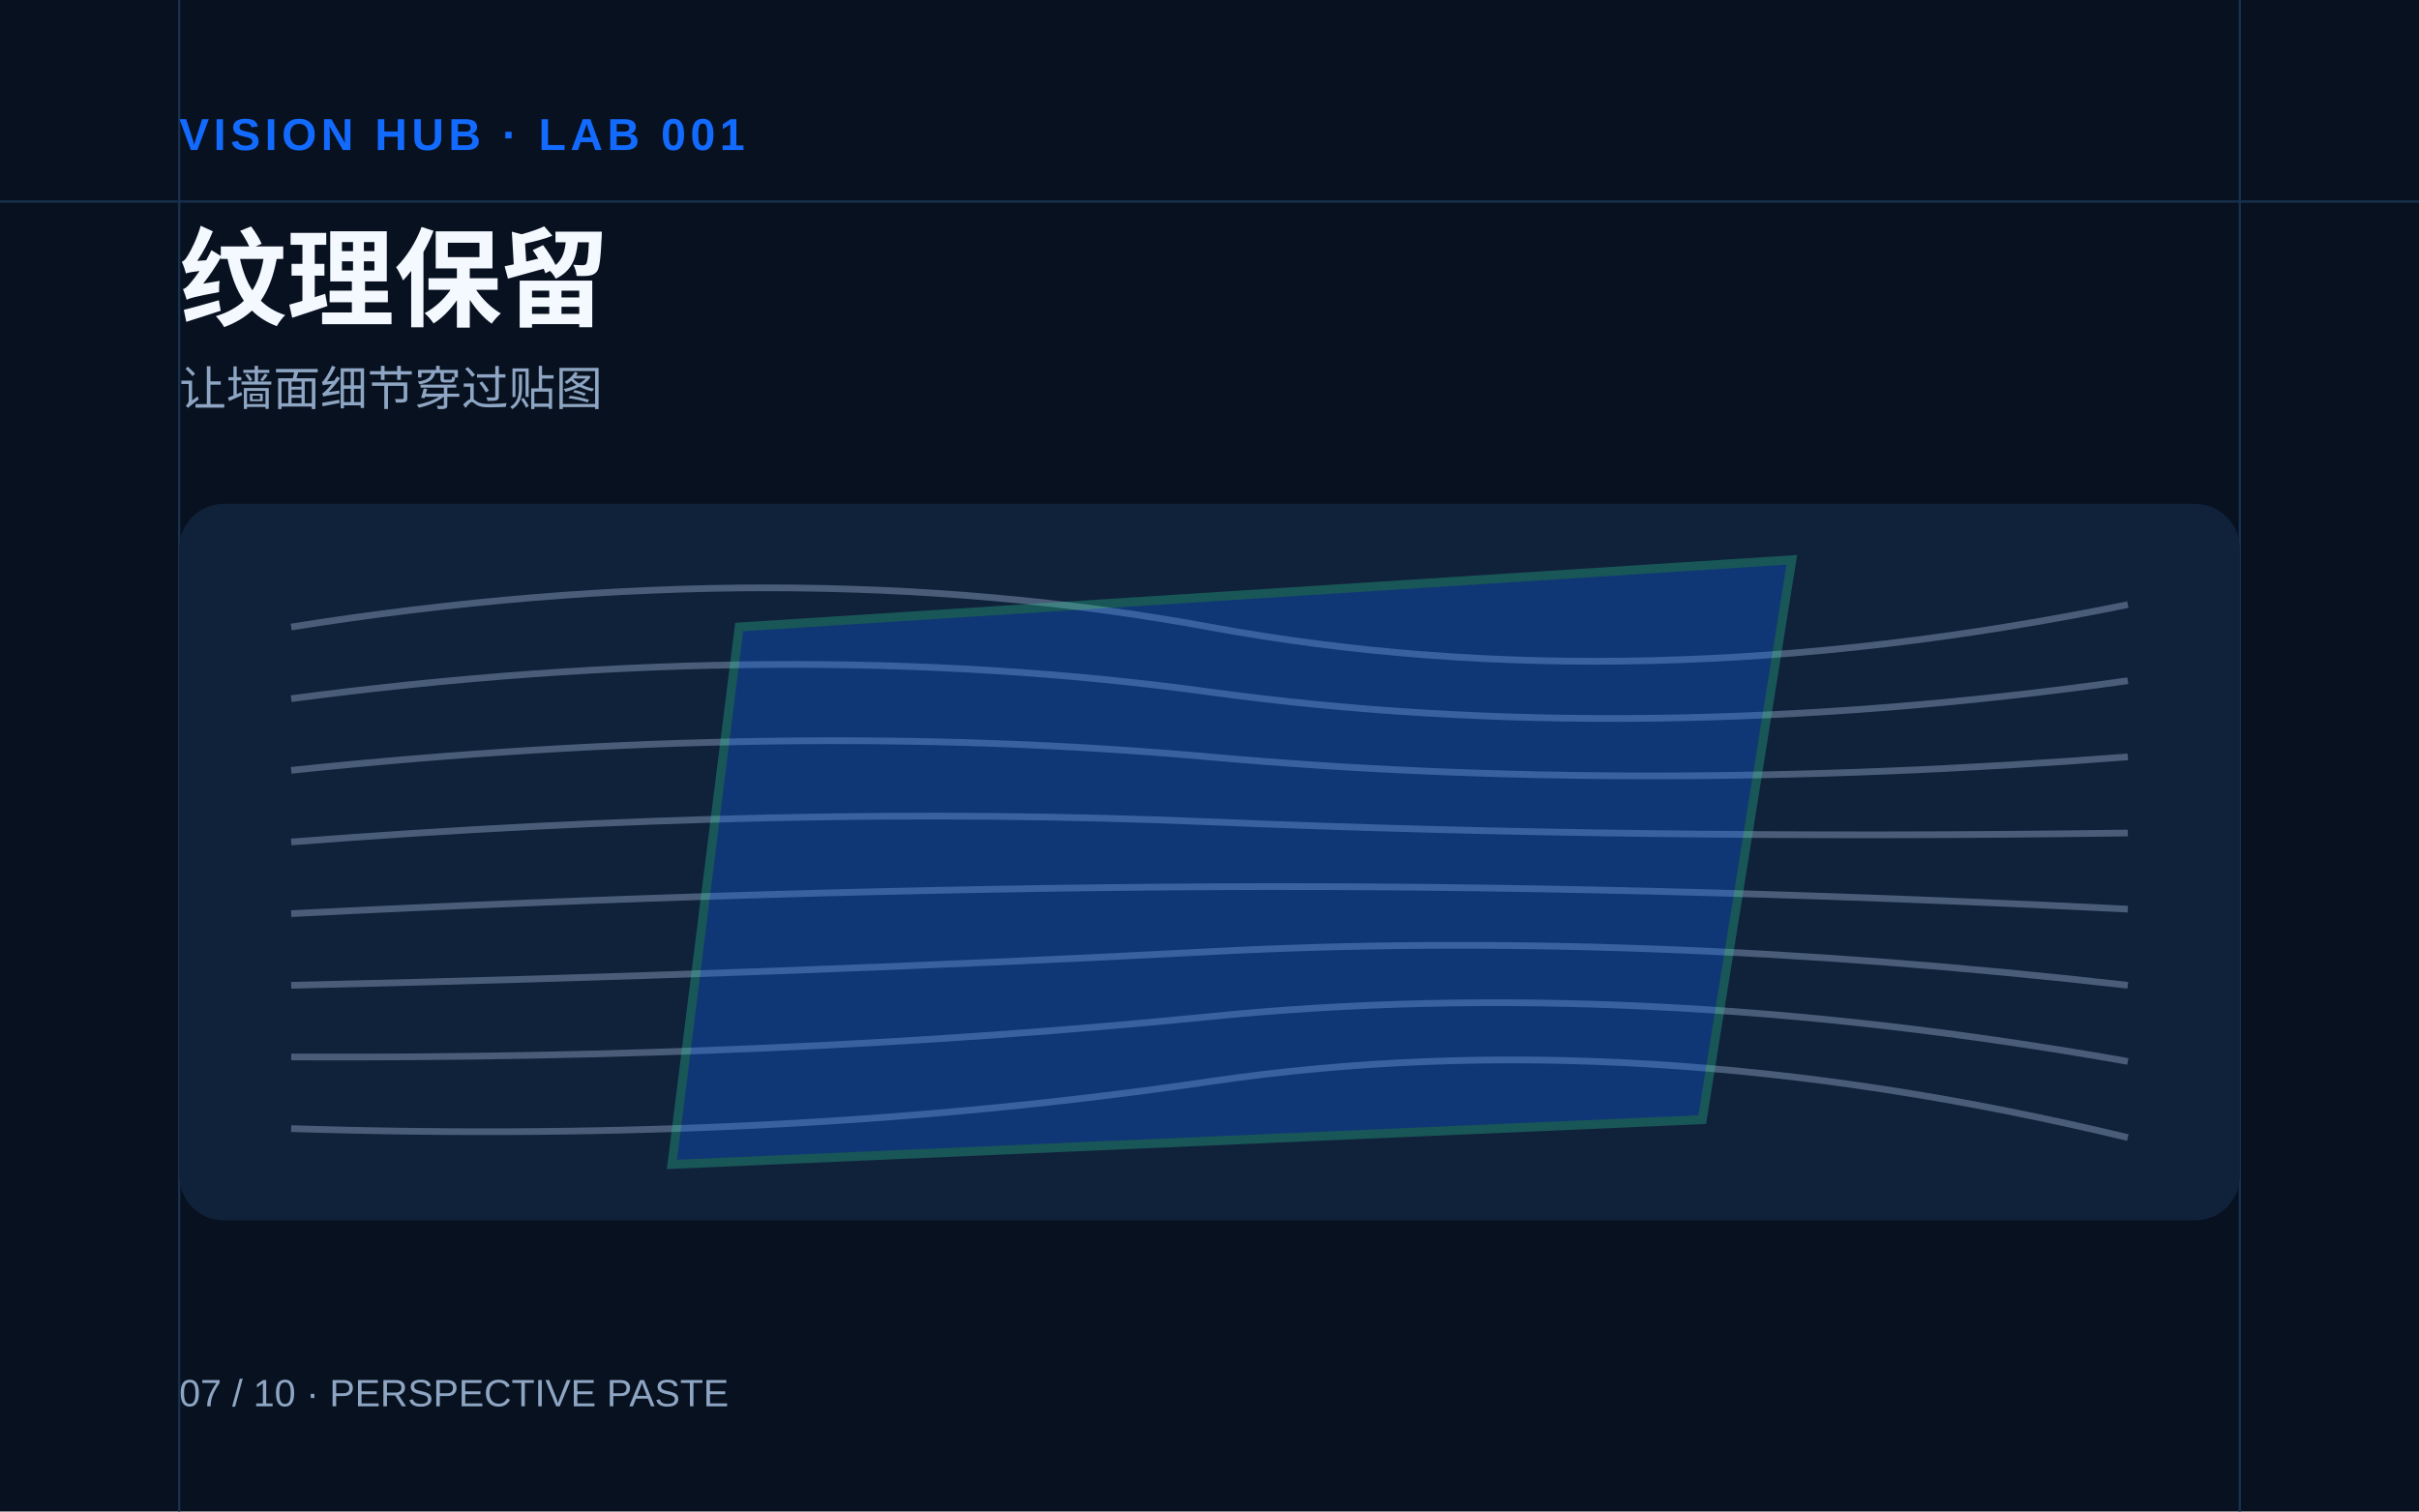
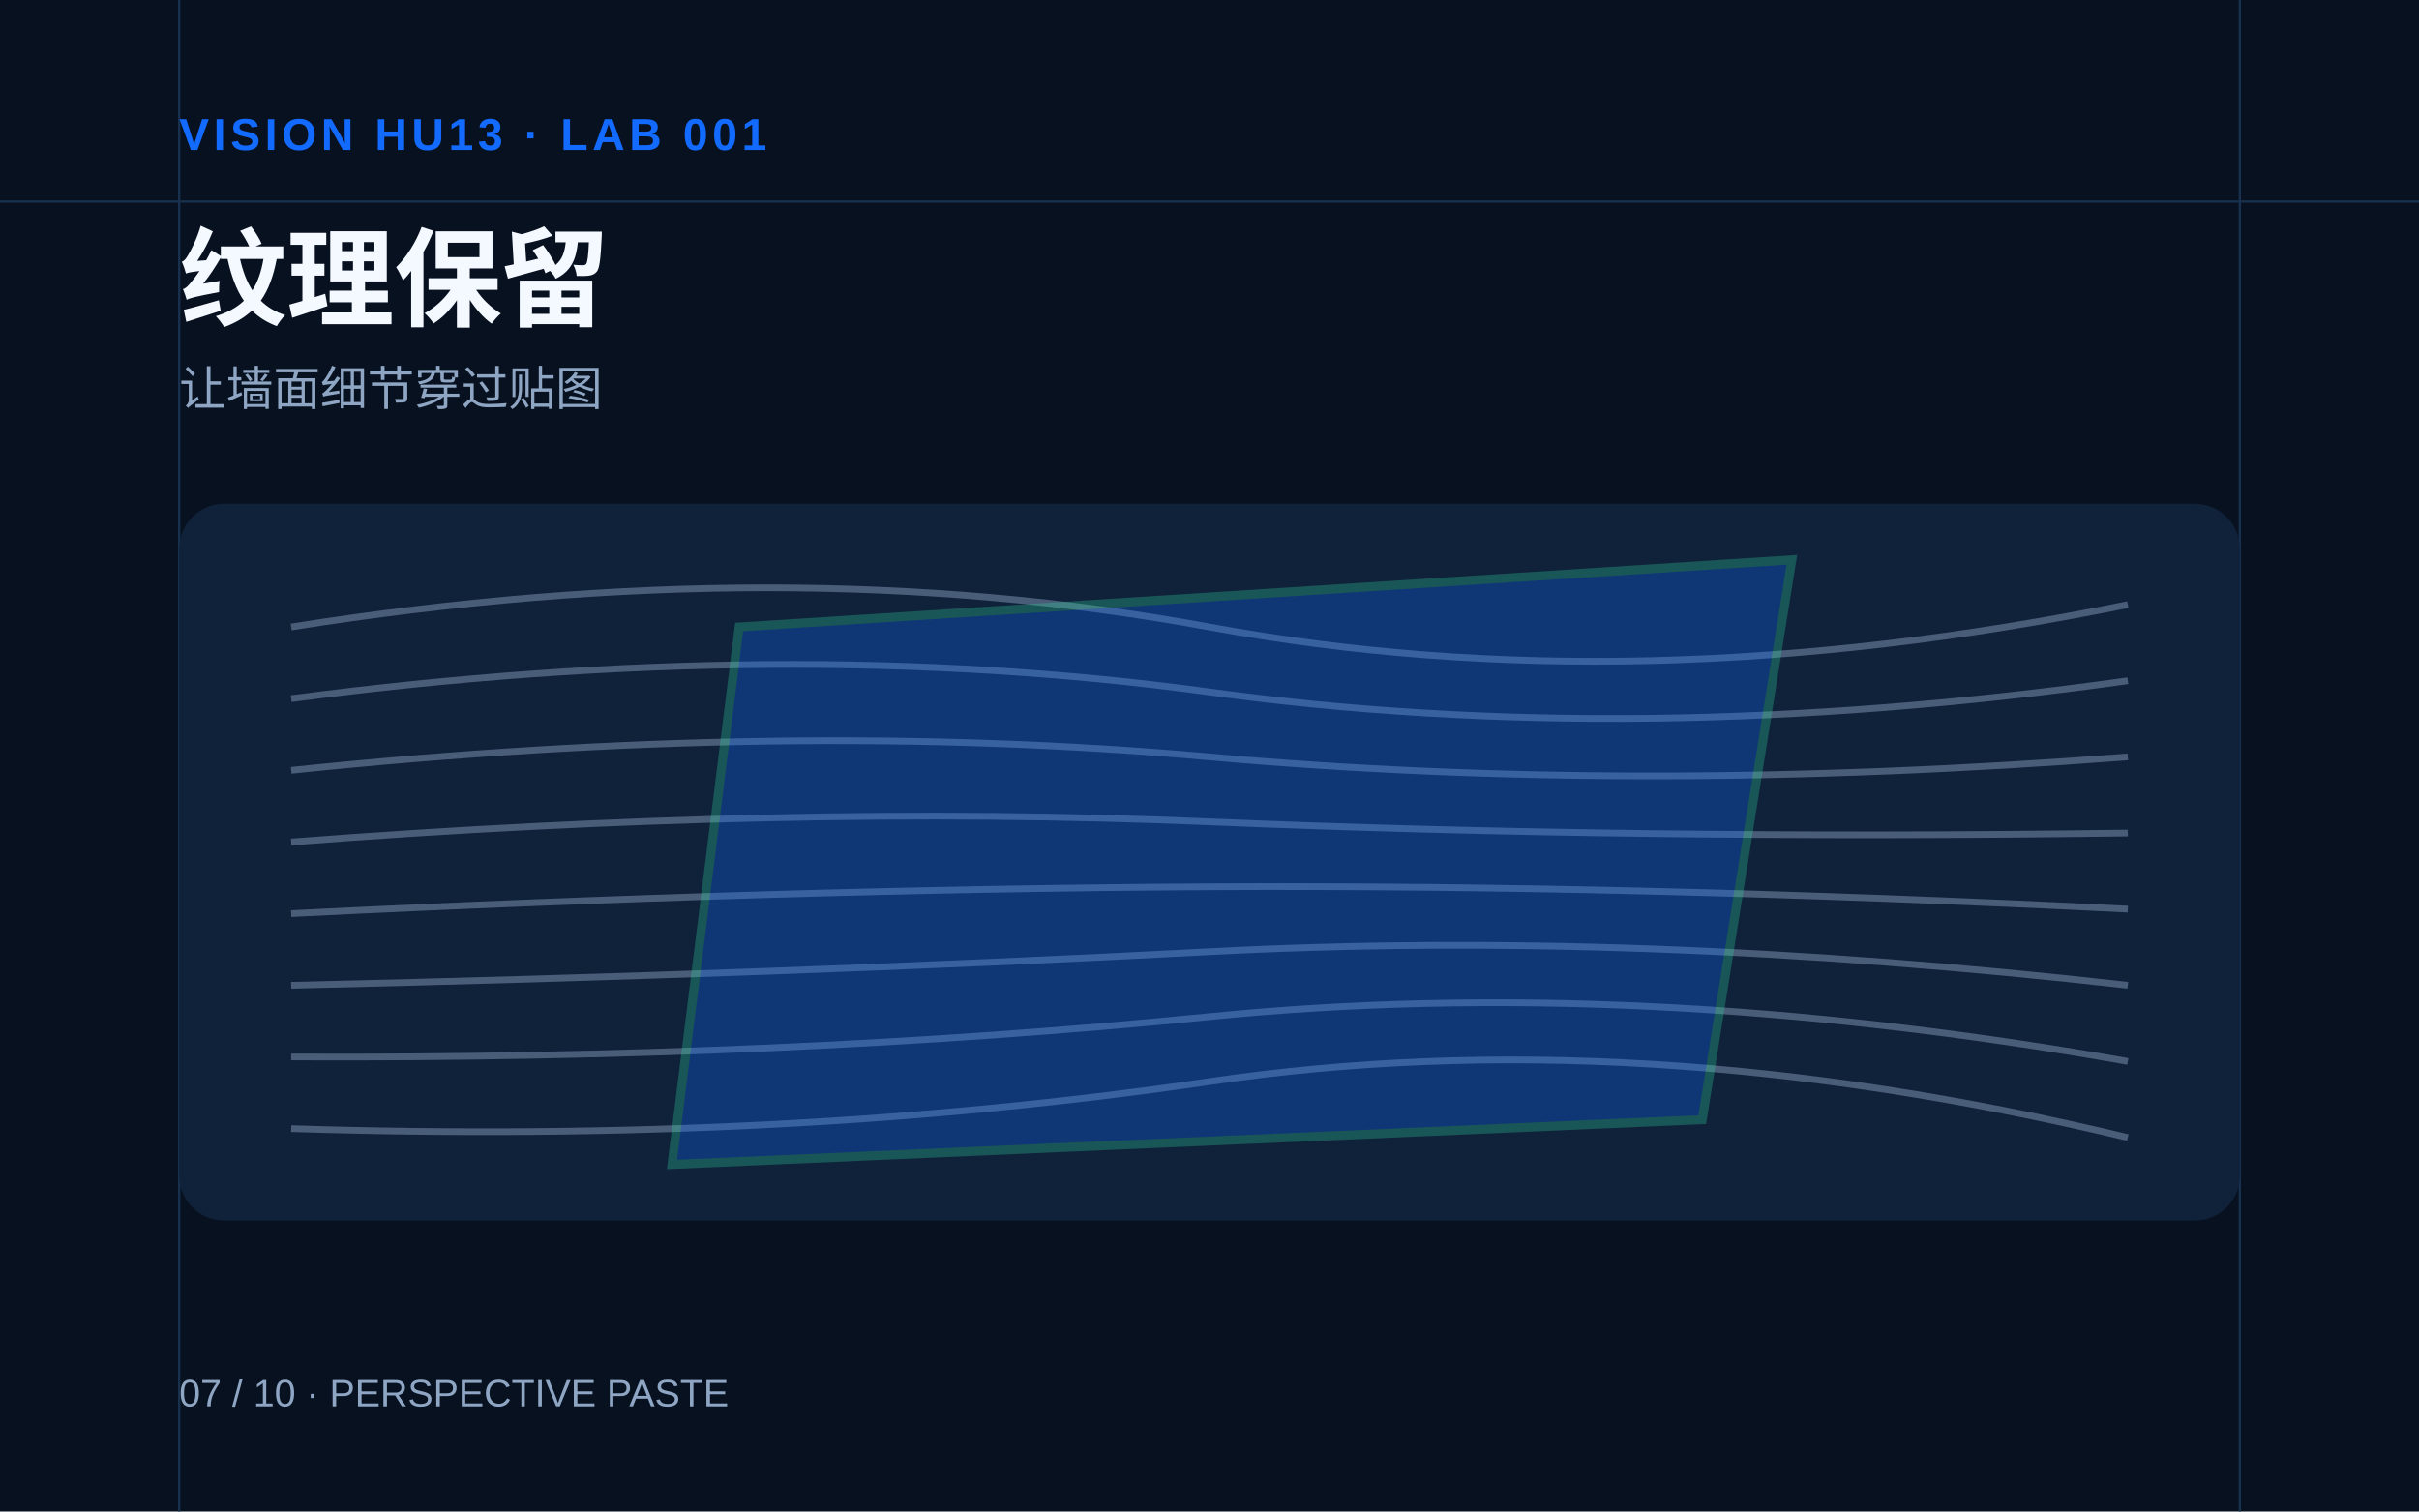
<svg xmlns="http://www.w3.org/2000/svg" width="1080" height="675" viewBox="0 0 1080 675">
  <rect width="1080" height="675" fill="#08111f" />
  <path d="M0 90H1080M80 0V675M1000 0V675" stroke="#18314f" stroke-width="1" />
-   <text x="80" y="67" fill="#126aff" font-family="Arial, Microsoft YaHei, sans-serif" font-size="20" font-weight="700" letter-spacing="2">VISION HUB · LAB 001</text>
+   <text x="80" y="67" fill="#126aff" font-family="Arial, Microsoft YaHei, sans-serif" font-size="20" font-weight="700" letter-spacing="2">VISION HU13 · LAB 001</text>
  <text x="80" y="142" fill="#f4f8ff" font-family="Arial, Microsoft YaHei, sans-serif" font-size="48" font-weight="700">纹理保留</text>
  <text x="80" y="181" fill="#8ea6c3" font-family="Arial, Microsoft YaHei, sans-serif" font-size="21">让墙面细节穿过贴图</text>
  <g id="texture">
    <rect x="80" y="225" width="920" height="320" rx="20" fill="#10213a" />
    <path d="M130 280Q350 245 540 280T950 270" fill="none" stroke="#8ea6c3" opacity=".45" stroke-width="3" />
    <path d="M130 312Q350 283 540 309T950 304" fill="none" stroke="#8ea6c3" opacity=".45" stroke-width="3" />
    <path d="M130 344Q350 321 540 338T950 338" fill="none" stroke="#8ea6c3" opacity=".45" stroke-width="3" />
    <path d="M130 376Q350 359 540 367T950 372" fill="none" stroke="#8ea6c3" opacity=".45" stroke-width="3" />
    <path d="M130 408Q350 397 540 396T950 406" fill="none" stroke="#8ea6c3" opacity=".45" stroke-width="3" />
    <path d="M130 440Q350 435 540 425T950 440" fill="none" stroke="#8ea6c3" opacity=".45" stroke-width="3" />
    <path d="M130 472Q350 473 540 454T950 474" fill="none" stroke="#8ea6c3" opacity=".45" stroke-width="3" />
    <path d="M130 504Q350 511 540 483T950 508" fill="none" stroke="#8ea6c3" opacity=".45" stroke-width="3" />
    <path d="M330 280L800 250 760 500 300 520Z" fill="#126aff" opacity=".30" stroke="#2dd399" stroke-width="4" />
  </g>
  <text x="80" y="628" fill="#8ea6c3" font-family="Arial, Microsoft YaHei, sans-serif" font-size="17">07 / 10 · PERSPECTIVE PASTE</text>
</svg>
